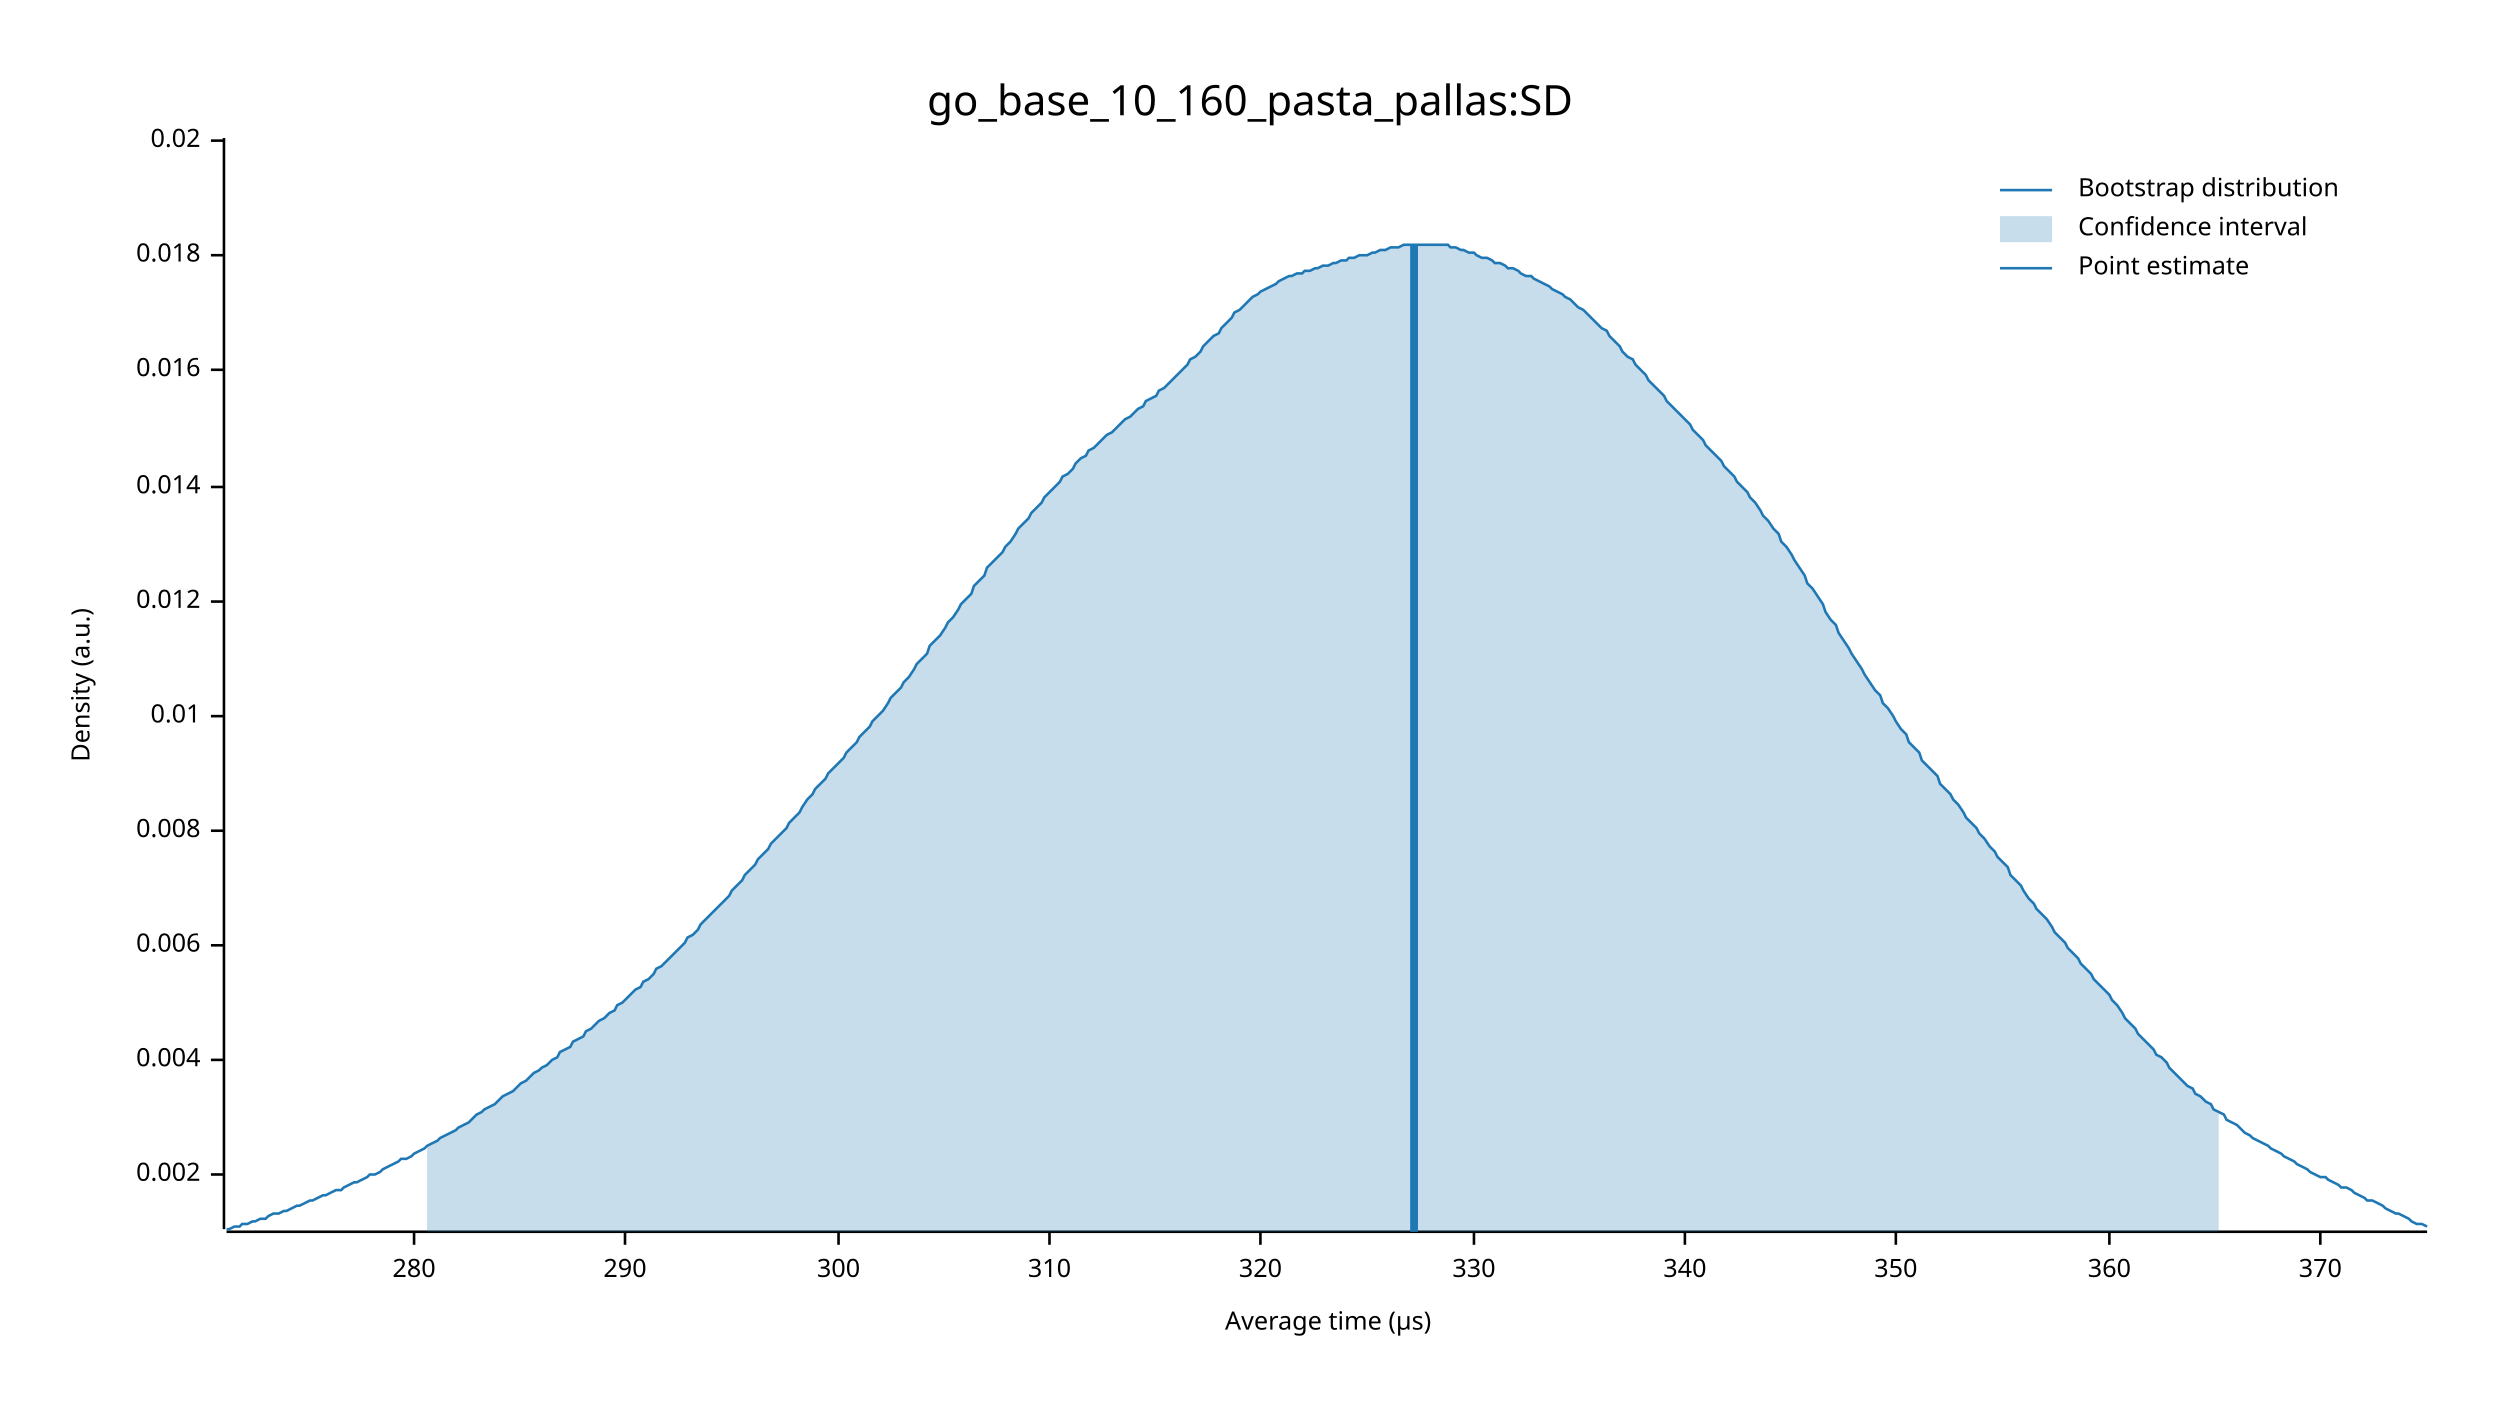
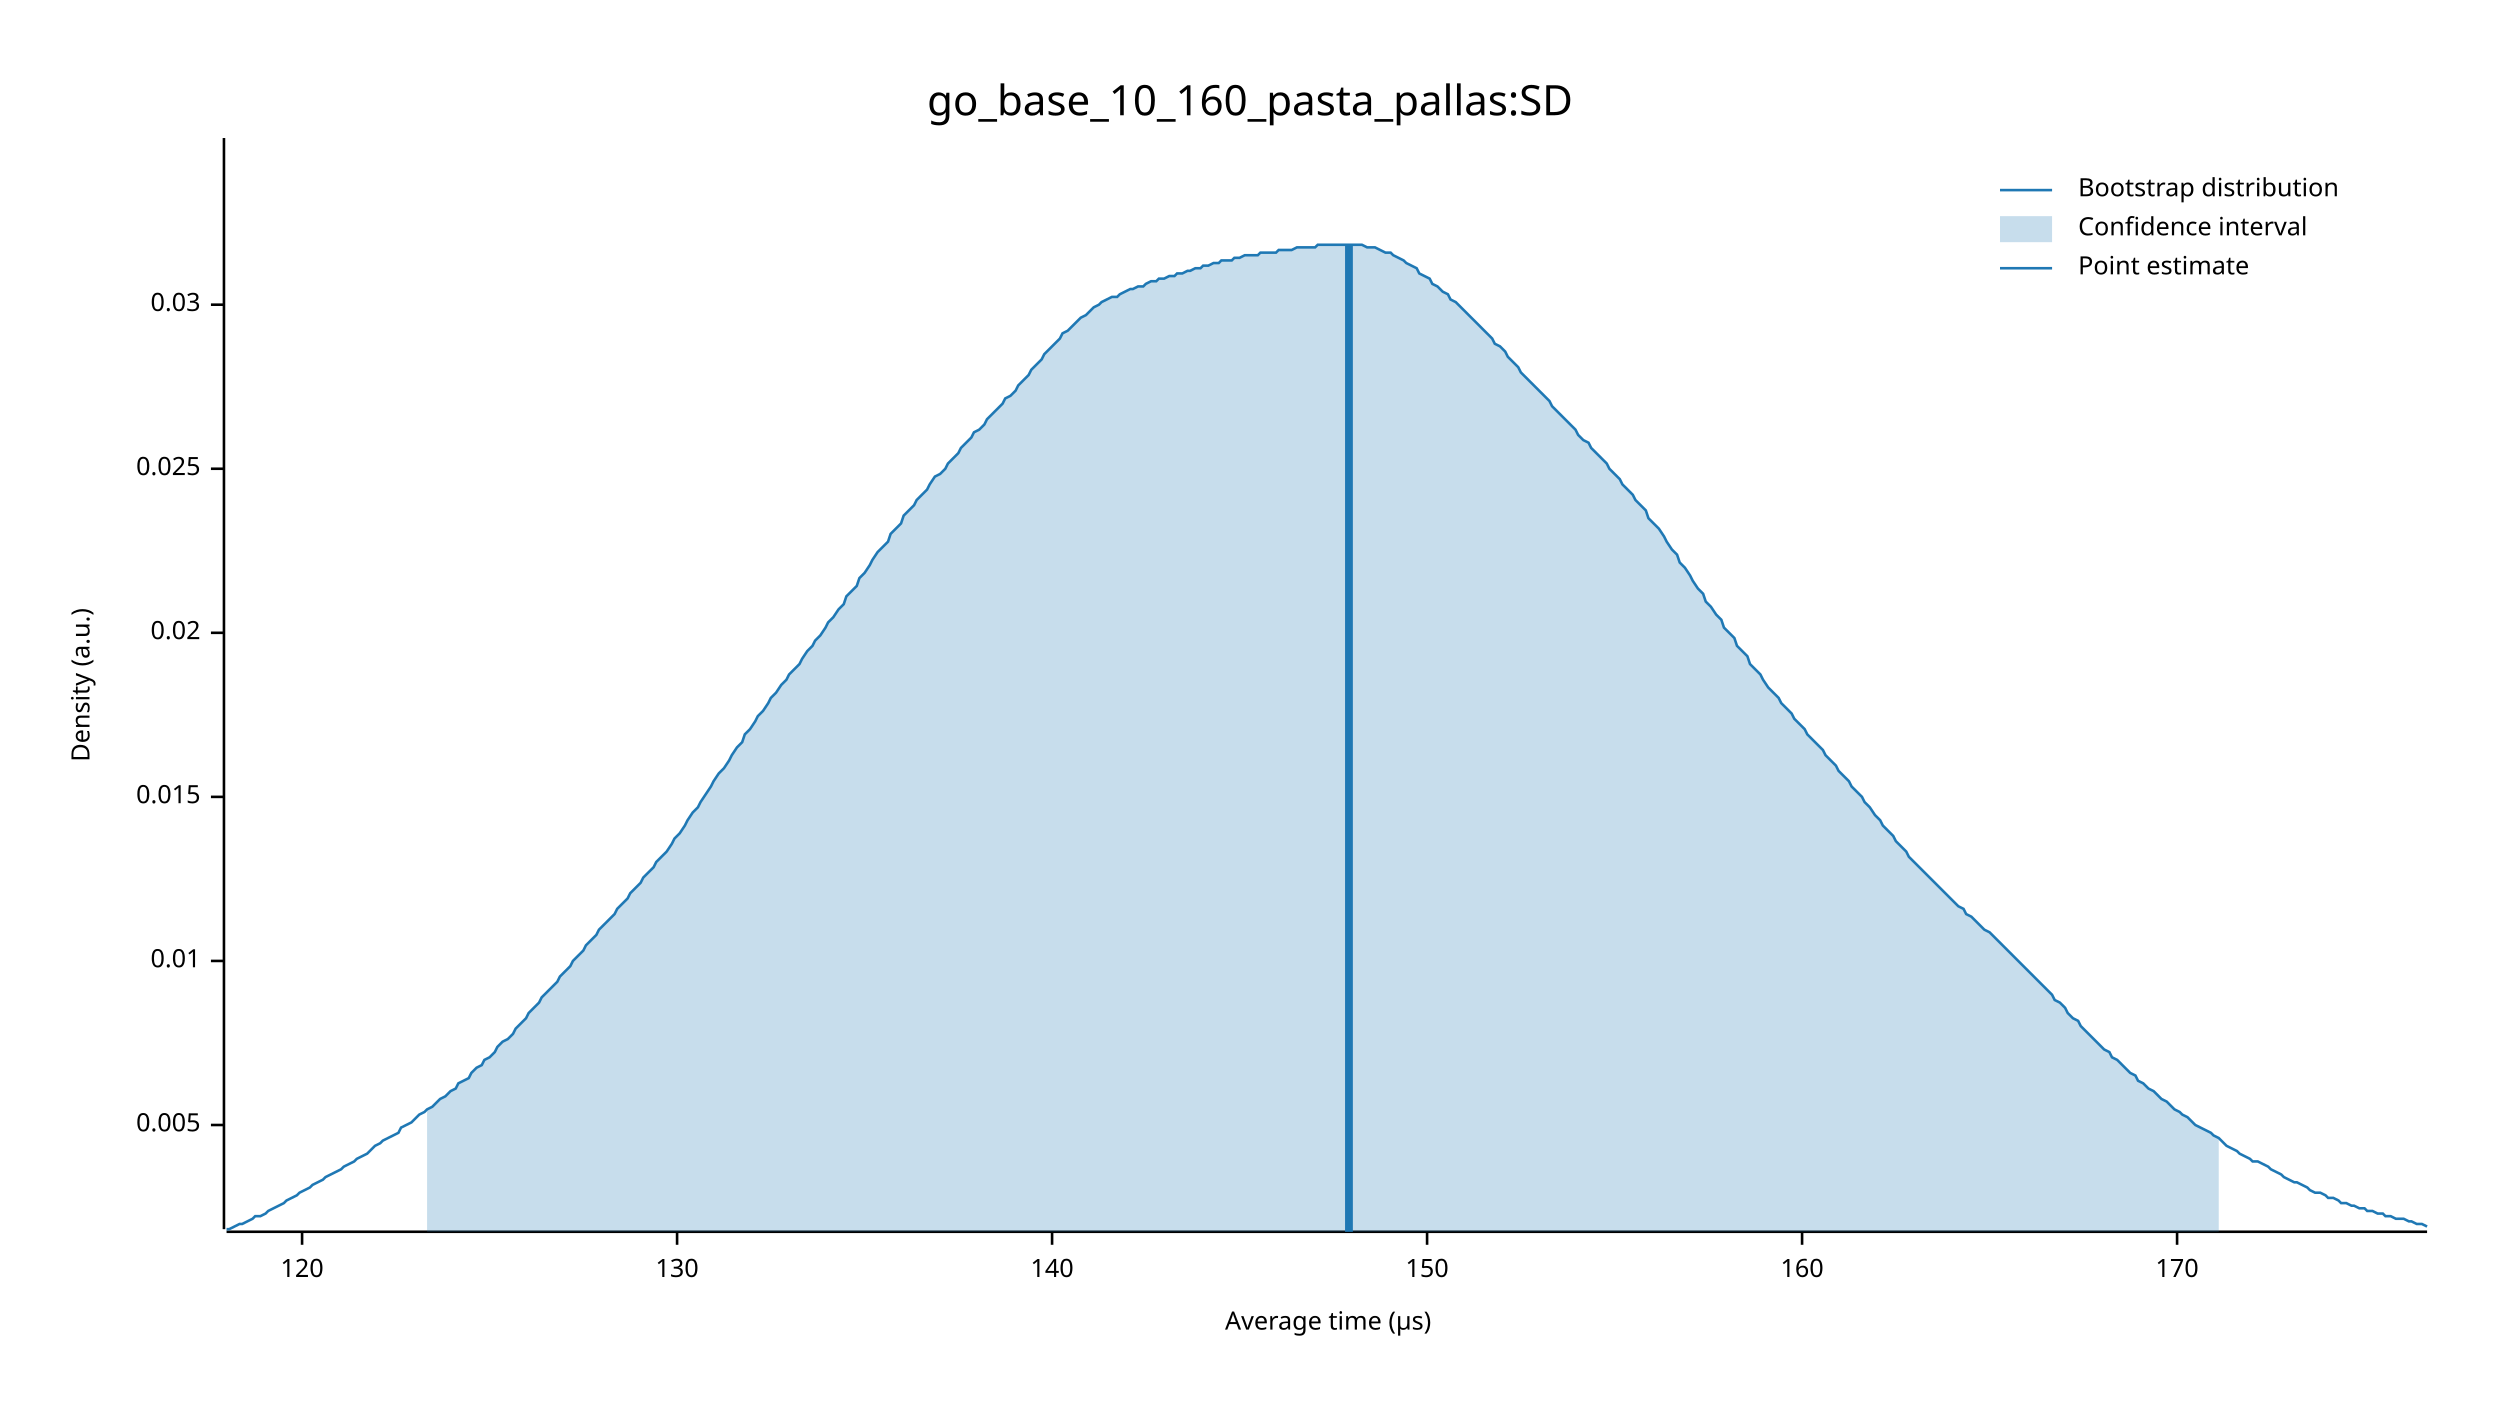
<svg xmlns="http://www.w3.org/2000/svg" width="960" height="540" viewBox="0 0 960 540">
  <text x="480" y="32" dy="0.76em" text-anchor="middle" font-family="sans-serif" font-size="16.129" opacity="1" fill="#000000">
go_base_10_160_pasta_pallas:SD
</text>
  <text x="27" y="263" dy="0.76em" text-anchor="middle" font-family="sans-serif" font-size="9.677" opacity="1" fill="#000000" transform="rotate(270, 27, 263)">
Density (a.u.)
</text>
  <text x="510" y="513" dy="-0.5ex" text-anchor="middle" font-family="sans-serif" font-size="9.677" opacity="1" fill="#000000">
Average time (µs)
</text>
  <polyline fill="none" opacity="1" stroke="#000000" stroke-width="1" points="86,53 86,472 " />
-   <text x="77" y="451" dy="0.5ex" text-anchor="end" font-family="sans-serif" font-size="9.677" opacity="1" fill="#000000">
- 0.002
+   <text x="77" y="432" dy="0.5ex" text-anchor="end" font-family="sans-serif" font-size="9.677" opacity="1" fill="#000000">
+ 0.005
</text>
-   <polyline fill="none" opacity="1" stroke="#000000" stroke-width="1" points="81,451 86,451 " />
-   <text x="77" y="407" dy="0.5ex" text-anchor="end" font-family="sans-serif" font-size="9.677" opacity="1" fill="#000000">
- 0.004
- </text>
-   <polyline fill="none" opacity="1" stroke="#000000" stroke-width="1" points="81,407 86,407 " />
-   <text x="77" y="363" dy="0.5ex" text-anchor="end" font-family="sans-serif" font-size="9.677" opacity="1" fill="#000000">
- 0.006
- </text>
-   <polyline fill="none" opacity="1" stroke="#000000" stroke-width="1" points="81,363 86,363 " />
-   <text x="77" y="319" dy="0.5ex" text-anchor="end" font-family="sans-serif" font-size="9.677" opacity="1" fill="#000000">
- 0.008
- </text>
-   <polyline fill="none" opacity="1" stroke="#000000" stroke-width="1" points="81,319 86,319 " />
-   <text x="77" y="275" dy="0.5ex" text-anchor="end" font-family="sans-serif" font-size="9.677" opacity="1" fill="#000000">
+   <polyline fill="none" opacity="1" stroke="#000000" stroke-width="1" points="81,432 86,432 " />
+   <text x="77" y="369" dy="0.5ex" text-anchor="end" font-family="sans-serif" font-size="9.677" opacity="1" fill="#000000">
0.01
</text>
-   <polyline fill="none" opacity="1" stroke="#000000" stroke-width="1" points="81,275 86,275 " />
-   <text x="77" y="231" dy="0.5ex" text-anchor="end" font-family="sans-serif" font-size="9.677" opacity="1" fill="#000000">
- 0.012
+   <polyline fill="none" opacity="1" stroke="#000000" stroke-width="1" points="81,369 86,369 " />
+   <text x="77" y="306" dy="0.5ex" text-anchor="end" font-family="sans-serif" font-size="9.677" opacity="1" fill="#000000">
+ 0.015
</text>
-   <polyline fill="none" opacity="1" stroke="#000000" stroke-width="1" points="81,231 86,231 " />
-   <text x="77" y="187" dy="0.5ex" text-anchor="end" font-family="sans-serif" font-size="9.677" opacity="1" fill="#000000">
- 0.014
- </text>
-   <polyline fill="none" opacity="1" stroke="#000000" stroke-width="1" points="81,187 86,187 " />
-   <text x="77" y="142" dy="0.5ex" text-anchor="end" font-family="sans-serif" font-size="9.677" opacity="1" fill="#000000">
- 0.016
- </text>
-   <polyline fill="none" opacity="1" stroke="#000000" stroke-width="1" points="81,142 86,142 " />
-   <text x="77" y="98" dy="0.5ex" text-anchor="end" font-family="sans-serif" font-size="9.677" opacity="1" fill="#000000">
- 0.018
- </text>
-   <polyline fill="none" opacity="1" stroke="#000000" stroke-width="1" points="81,98 86,98 " />
-   <text x="77" y="54" dy="0.5ex" text-anchor="end" font-family="sans-serif" font-size="9.677" opacity="1" fill="#000000">
+   <polyline fill="none" opacity="1" stroke="#000000" stroke-width="1" points="81,306 86,306 " />
+   <text x="77" y="243" dy="0.5ex" text-anchor="end" font-family="sans-serif" font-size="9.677" opacity="1" fill="#000000">
0.02
</text>
-   <polyline fill="none" opacity="1" stroke="#000000" stroke-width="1" points="81,54 86,54 " />
+   <polyline fill="none" opacity="1" stroke="#000000" stroke-width="1" points="81,243 86,243 " />
+   <text x="77" y="180" dy="0.5ex" text-anchor="end" font-family="sans-serif" font-size="9.677" opacity="1" fill="#000000">
+ 0.025
+ </text>
+   <polyline fill="none" opacity="1" stroke="#000000" stroke-width="1" points="81,180 86,180 " />
+   <text x="77" y="117" dy="0.5ex" text-anchor="end" font-family="sans-serif" font-size="9.677" opacity="1" fill="#000000">
+ 0.03
+ </text>
+   <polyline fill="none" opacity="1" stroke="#000000" stroke-width="1" points="81,117 86,117 " />
  <polyline fill="none" opacity="1" stroke="#000000" stroke-width="1" points="87,473 932,473 " />
-   <text x="159" y="483" dy="0.76em" text-anchor="middle" font-family="sans-serif" font-size="9.677" opacity="1" fill="#000000">
- 280
+   <text x="116" y="483" dy="0.76em" text-anchor="middle" font-family="sans-serif" font-size="9.677" opacity="1" fill="#000000">
+ 120
</text>
-   <polyline fill="none" opacity="1" stroke="#000000" stroke-width="1" points="159,473 159,478 " />
-   <text x="240" y="483" dy="0.76em" text-anchor="middle" font-family="sans-serif" font-size="9.677" opacity="1" fill="#000000">
- 290
+   <polyline fill="none" opacity="1" stroke="#000000" stroke-width="1" points="116,473 116,478 " />
+   <text x="260" y="483" dy="0.76em" text-anchor="middle" font-family="sans-serif" font-size="9.677" opacity="1" fill="#000000">
+ 130
</text>
-   <polyline fill="none" opacity="1" stroke="#000000" stroke-width="1" points="240,473 240,478 " />
-   <text x="322" y="483" dy="0.76em" text-anchor="middle" font-family="sans-serif" font-size="9.677" opacity="1" fill="#000000">
- 300
+   <polyline fill="none" opacity="1" stroke="#000000" stroke-width="1" points="260,473 260,478 " />
+   <text x="404" y="483" dy="0.76em" text-anchor="middle" font-family="sans-serif" font-size="9.677" opacity="1" fill="#000000">
+ 140
</text>
-   <polyline fill="none" opacity="1" stroke="#000000" stroke-width="1" points="322,473 322,478 " />
-   <text x="403" y="483" dy="0.76em" text-anchor="middle" font-family="sans-serif" font-size="9.677" opacity="1" fill="#000000">
- 310
+   <polyline fill="none" opacity="1" stroke="#000000" stroke-width="1" points="404,473 404,478 " />
+   <text x="548" y="483" dy="0.76em" text-anchor="middle" font-family="sans-serif" font-size="9.677" opacity="1" fill="#000000">
+ 150
</text>
-   <polyline fill="none" opacity="1" stroke="#000000" stroke-width="1" points="403,473 403,478 " />
-   <text x="484" y="483" dy="0.76em" text-anchor="middle" font-family="sans-serif" font-size="9.677" opacity="1" fill="#000000">
- 320
+   <polyline fill="none" opacity="1" stroke="#000000" stroke-width="1" points="548,473 548,478 " />
+   <text x="692" y="483" dy="0.76em" text-anchor="middle" font-family="sans-serif" font-size="9.677" opacity="1" fill="#000000">
+ 160
</text>
-   <polyline fill="none" opacity="1" stroke="#000000" stroke-width="1" points="484,473 484,478 " />
-   <text x="566" y="483" dy="0.76em" text-anchor="middle" font-family="sans-serif" font-size="9.677" opacity="1" fill="#000000">
- 330
+   <polyline fill="none" opacity="1" stroke="#000000" stroke-width="1" points="692,473 692,478 " />
+   <text x="836" y="483" dy="0.76em" text-anchor="middle" font-family="sans-serif" font-size="9.677" opacity="1" fill="#000000">
+ 170
</text>
-   <polyline fill="none" opacity="1" stroke="#000000" stroke-width="1" points="566,473 566,478 " />
-   <text x="647" y="483" dy="0.76em" text-anchor="middle" font-family="sans-serif" font-size="9.677" opacity="1" fill="#000000">
- 340
- </text>
-   <polyline fill="none" opacity="1" stroke="#000000" stroke-width="1" points="647,473 647,478 " />
-   <text x="728" y="483" dy="0.76em" text-anchor="middle" font-family="sans-serif" font-size="9.677" opacity="1" fill="#000000">
- 350
- </text>
-   <polyline fill="none" opacity="1" stroke="#000000" stroke-width="1" points="728,473 728,478 " />
-   <text x="810" y="483" dy="0.76em" text-anchor="middle" font-family="sans-serif" font-size="9.677" opacity="1" fill="#000000">
- 360
- </text>
-   <polyline fill="none" opacity="1" stroke="#000000" stroke-width="1" points="810,473 810,478 " />
-   <text x="891" y="483" dy="0.76em" text-anchor="middle" font-family="sans-serif" font-size="9.677" opacity="1" fill="#000000">
- 370
- </text>
-   <polyline fill="none" opacity="1" stroke="#000000" stroke-width="1" points="891,473 891,478 " />
-   <polyline fill="none" opacity="1" stroke="#1F78B4" stroke-width="1" points="87,472 88,472 90,471 92,471 93,470 95,470 97,469 98,469 100,468 102,468 103,467 105,466 107,466 109,465 110,465 112,464 114,463 115,463 117,462 119,461 120,461 122,460 124,459 125,459 127,458 129,457 131,457 132,456 134,455 136,454 137,454 139,453 141,452 142,451 144,451 146,450 147,449 149,448 151,447 153,446 154,445 156,445 158,444 159,443 161,442 163,441 164,440 166,439 168,438 169,437 171,436 173,435 175,434 176,433 178,432 180,431 181,430 183,428 185,427 186,426 188,425 190,424 191,423 193,421 195,420 197,419 198,418 200,416 202,415 203,414 205,412 207,411 208,410 210,409 212,407 214,406 215,404 217,403 219,402 220,400 222,399 224,398 225,396 227,395 229,393 230,392 232,391 234,389 236,388 237,386 239,385 241,383 242,382 244,380 246,379 247,377 249,376 251,374 252,372 254,371 256,369 258,367 259,366 261,364 263,362 264,360 266,359 268,357 269,355 271,353 273,351 274,350 276,348 278,346 280,344 281,342 283,340 285,338 286,336 288,334 290,332 291,330 293,328 295,326 296,324 298,322 300,320 302,318 303,316 305,314 307,312 308,310 310,307 312,305 313,303 315,301 317,299 318,297 320,295 322,293 324,291 325,289 327,287 329,285 330,283 332,281 334,279 335,277 337,275 339,273 341,270 342,268 344,266 346,264 347,262 349,260 351,257 352,255 354,253 356,251 357,248 359,246 361,244 363,241 364,239 366,237 368,234 369,232 371,230 373,228 374,225 376,223 378,221 379,218 381,216 383,214 385,212 386,210 388,208 390,205 391,203 393,201 395,199 396,197 398,195 400,193 401,191 403,189 405,187 407,185 408,183 410,182 412,180 413,178 415,176 417,175 418,173 420,172 422,170 423,169 425,167 427,166 429,164 430,163 432,161 434,160 435,159 437,157 439,156 440,154 442,153 444,152 445,150 447,149 449,147 451,145 452,144 454,142 456,140 457,138 459,137 461,135 462,133 464,131 466,129 468,128 469,126 471,124 473,122 474,120 476,119 478,117 479,116 481,114 483,113 484,112 486,111 488,110 490,109 491,108 493,107 495,106 496,106 498,105 500,105 501,104 503,104 505,103 506,103 508,102 510,102 512,101 513,101 515,100 517,100 518,99 520,99 522,98 523,98 525,98 527,97 528,97 530,96 532,96 534,95 535,95 537,95 539,94 540,94 542,94 544,94 545,94 547,94 549,94 550,94 552,94 554,94 556,94 557,95 559,95 561,96 562,96 564,97 566,97 567,98 569,99 571,99 573,100 574,101 576,101 578,102 579,103 581,103 583,104 584,105 586,106 588,106 589,107 591,108 593,109 595,110 596,111 598,112 600,113 601,114 603,115 605,117 606,118 608,119 610,121 611,122 613,124 615,126 617,127 618,129 620,131 622,133 623,135 625,137 627,138 628,140 630,142 632,144 633,146 635,148 637,150 639,152 640,154 642,156 644,158 645,159 647,161 649,163 650,165 652,167 654,169 655,171 657,173 659,175 661,177 662,179 664,181 666,183 667,185 669,187 671,189 672,191 674,193 676,196 677,198 679,200 681,203 683,205 684,208 686,210 688,213 689,215 691,218 693,221 694,224 696,226 698,229 700,232 701,235 703,238 705,240 706,243 708,246 710,249 711,251 713,254 715,257 716,259 718,262 720,265 722,267 723,270 725,272 727,275 728,277 730,280 732,282 733,285 735,287 737,289 738,292 740,294 742,296 744,298 745,301 747,303 749,305 750,307 752,309 754,312 755,314 757,316 759,318 760,320 762,322 764,325 766,327 767,329 769,331 771,333 772,336 774,338 776,340 777,342 779,345 781,347 782,349 784,351 786,353 788,356 789,358 791,360 793,362 794,364 796,366 798,368 799,370 801,372 803,374 804,376 806,378 808,380 810,382 811,384 813,386 815,389 816,391 818,393 820,395 821,397 823,399 825,401 827,403 828,405 830,406 832,408 833,410 835,412 837,414 838,415 840,417 842,418 843,420 845,421 847,423 849,424 850,426 852,427 854,428 855,430 857,431 859,432 860,433 862,435 864,436 865,437 867,438 869,439 871,440 872,441 874,442 876,443 877,444 879,445 881,446 882,447 884,448 886,449 887,450 889,451 891,452 893,452 894,453 896,454 898,455 899,456 901,456 903,457 904,458 906,459 908,460 909,461 911,461 913,462 915,463 916,464 918,465 920,466 921,466 923,467 925,468 926,469 928,470 930,470 932,471 " />
-   <polygon opacity="0.25" fill="#1F78B4" points="164,440 166,439 168,438 169,437 171,436 173,435 175,434 176,433 178,432 180,431 181,430 183,428 185,427 186,426 188,425 190,424 191,423 193,421 195,420 197,419 198,418 200,416 202,415 203,414 205,412 207,411 208,410 210,409 212,407 214,406 215,404 217,403 219,402 220,400 222,399 224,398 225,396 227,395 229,393 230,392 232,391 234,389 236,388 237,386 239,385 241,383 242,382 244,380 246,379 247,377 249,376 251,374 252,372 254,371 256,369 258,367 259,366 261,364 263,362 264,360 266,359 268,357 269,355 271,353 273,351 274,350 276,348 278,346 280,344 281,342 283,340 285,338 286,336 288,334 290,332 291,330 293,328 295,326 296,324 298,322 300,320 302,318 303,316 305,314 307,312 308,310 310,307 312,305 313,303 315,301 317,299 318,297 320,295 322,293 324,291 325,289 327,287 329,285 330,283 332,281 334,279 335,277 337,275 339,273 341,270 342,268 344,266 346,264 347,262 349,260 351,257 352,255 354,253 356,251 357,248 359,246 361,244 363,241 364,239 366,237 368,234 369,232 371,230 373,228 374,225 376,223 378,221 379,218 381,216 383,214 385,212 386,210 388,208 390,205 391,203 393,201 395,199 396,197 398,195 400,193 401,191 403,189 405,187 407,185 408,183 410,182 412,180 413,178 415,176 417,175 418,173 420,172 422,170 423,169 425,167 427,166 429,164 430,163 432,161 434,160 435,159 437,157 439,156 440,154 442,153 444,152 445,150 447,149 449,147 451,145 452,144 454,142 456,140 457,138 459,137 461,135 462,133 464,131 466,129 468,128 469,126 471,124 473,122 474,120 476,119 478,117 479,116 481,114 483,113 484,112 486,111 488,110 490,109 491,108 493,107 495,106 496,106 498,105 500,105 501,104 503,104 505,103 506,103 508,102 510,102 512,101 513,101 515,100 517,100 518,99 520,99 522,98 523,98 525,98 527,97 528,97 530,96 532,96 534,95 535,95 537,95 539,94 540,94 542,94 544,94 545,94 547,94 549,94 550,94 552,94 554,94 556,94 557,95 559,95 561,96 562,96 564,97 566,97 567,98 569,99 571,99 573,100 574,101 576,101 578,102 579,103 581,103 583,104 584,105 586,106 588,106 589,107 591,108 593,109 595,110 596,111 598,112 600,113 601,114 603,115 605,117 606,118 608,119 610,121 611,122 613,124 615,126 617,127 618,129 620,131 622,133 623,135 625,137 627,138 628,140 630,142 632,144 633,146 635,148 637,150 639,152 640,154 642,156 644,158 645,159 647,161 649,163 650,165 652,167 654,169 655,171 657,173 659,175 661,177 662,179 664,181 666,183 667,185 669,187 671,189 672,191 674,193 676,196 677,198 679,200 681,203 683,205 684,208 686,210 688,213 689,215 691,218 693,221 694,224 696,226 698,229 700,232 701,235 703,238 705,240 706,243 708,246 710,249 711,251 713,254 715,257 716,259 718,262 720,265 722,267 723,270 725,272 727,275 728,277 730,280 732,282 733,285 735,287 737,289 738,292 740,294 742,296 744,298 745,301 747,303 749,305 750,307 752,309 754,312 755,314 757,316 759,318 760,320 762,322 764,325 766,327 767,329 769,331 771,333 772,336 774,338 776,340 777,342 779,345 781,347 782,349 784,351 786,353 788,356 789,358 791,360 793,362 794,364 796,366 798,368 799,370 801,372 803,374 804,376 806,378 808,380 810,382 811,384 813,386 815,389 816,391 818,393 820,395 821,397 823,399 825,401 827,403 828,405 830,406 832,408 833,410 835,412 837,414 838,415 840,417 842,418 843,420 845,421 847,423 849,424 850,426 852,427 852,473 164,473 " />
-   <polyline fill="none" opacity="1" stroke="#1F78B4" stroke-width="3" points="543,473 543,94 " />
+   <polyline fill="none" opacity="1" stroke="#000000" stroke-width="1" points="836,473 836,478 " />
+   <polyline fill="none" opacity="1" stroke="#1F78B4" stroke-width="1" points="87,472 88,472 90,471 92,470 93,470 95,469 97,468 98,467 100,467 102,466 103,465 105,464 107,463 109,462 110,461 112,460 114,459 115,458 117,457 119,456 120,455 122,454 124,453 125,452 127,451 129,450 131,449 132,448 134,447 136,446 137,445 139,444 141,443 142,442 144,440 146,439 147,438 149,437 151,436 153,435 154,433 156,432 158,431 159,430 161,428 163,427 164,426 166,425 168,423 169,422 171,421 173,419 175,418 176,416 178,415 180,414 181,412 183,410 185,409 186,407 188,406 190,404 191,402 193,400 195,399 197,397 198,395 200,393 202,391 203,389 205,387 207,385 208,383 210,381 212,379 214,377 215,375 217,373 219,371 220,369 222,367 224,365 225,363 227,361 229,359 230,357 232,355 234,353 236,351 237,349 239,347 241,345 242,343 244,341 246,339 247,337 249,335 251,333 252,331 254,329 256,327 258,324 259,322 261,320 263,317 264,315 266,312 268,310 269,308 271,305 273,302 274,300 276,297 278,295 280,292 281,290 283,287 285,285 286,282 288,280 290,277 291,275 293,273 295,270 296,268 298,266 300,263 302,261 303,259 305,257 307,255 308,253 310,250 312,248 313,246 315,244 317,241 318,239 320,237 322,234 324,232 325,229 327,227 329,225 330,222 332,220 334,217 335,215 337,212 339,210 341,208 342,205 344,203 346,201 347,198 349,196 351,194 352,192 354,190 356,188 357,186 359,183 361,182 363,180 364,178 366,176 368,174 369,172 371,170 373,168 374,166 376,165 378,163 379,161 381,159 383,157 385,155 386,153 388,152 390,150 391,148 393,146 395,144 396,142 398,140 400,138 401,136 403,134 405,132 407,130 408,128 410,127 412,125 413,124 415,122 417,121 418,120 420,118 422,117 423,116 425,115 427,114 429,114 430,113 432,112 434,111 435,111 437,110 439,110 440,109 442,108 444,108 445,107 447,107 449,106 451,106 452,105 454,105 456,104 457,104 459,103 461,103 462,102 464,102 466,101 468,101 469,100 471,100 473,100 474,99 476,99 478,98 479,98 481,98 483,98 484,97 486,97 488,97 490,97 491,96 493,96 495,96 496,96 498,95 500,95 501,95 503,95 505,95 506,94 508,94 510,94 512,94 513,94 515,94 517,94 518,94 520,94 522,94 523,94 525,95 527,95 528,95 530,96 532,97 534,97 535,98 537,99 539,100 540,101 542,102 544,103 545,105 547,106 549,107 550,109 552,110 554,112 556,113 557,115 559,116 561,118 562,119 564,121 566,123 567,124 569,126 571,128 573,130 574,132 576,133 578,135 579,137 581,139 583,141 584,143 586,145 588,147 589,148 591,150 593,152 595,154 596,156 598,158 600,160 601,161 603,163 605,165 606,167 608,169 610,170 611,172 613,174 615,176 617,178 618,180 620,182 622,184 623,186 625,188 627,190 628,192 630,194 632,196 633,199 635,201 637,203 639,206 640,208 642,211 644,213 645,216 647,218 649,221 650,223 652,226 654,228 655,231 657,233 659,236 661,238 662,241 664,243 666,245 667,248 669,250 671,252 672,255 674,257 676,259 677,261 679,264 681,266 683,268 684,270 686,272 688,274 689,276 691,278 693,280 694,282 696,284 698,286 700,288 701,290 703,292 705,294 706,296 708,298 710,300 711,302 713,304 715,306 716,308 718,310 720,313 722,315 723,317 725,319 727,321 728,323 730,325 732,327 733,329 735,331 737,333 738,334 740,336 742,338 744,340 745,341 747,343 749,345 750,346 752,348 754,349 755,351 757,352 759,354 760,355 762,357 764,358 766,360 767,361 769,363 771,365 772,366 774,368 776,370 777,371 779,373 781,375 782,376 784,378 786,380 788,382 789,384 791,385 793,387 794,389 796,391 798,392 799,394 801,396 803,398 804,399 806,401 808,403 810,404 811,406 813,407 815,409 816,410 818,412 820,413 821,415 823,416 825,418 827,419 828,420 830,422 832,423 833,424 835,426 837,427 838,428 840,429 842,431 843,432 845,433 847,434 849,435 850,436 852,437 854,439 855,440 857,441 859,442 860,443 862,444 864,445 865,446 867,446 869,447 871,448 872,449 874,450 876,451 877,452 879,453 881,454 882,454 884,455 886,456 887,457 889,458 891,458 893,459 894,460 896,460 898,461 899,462 901,462 903,463 904,463 906,464 908,464 909,465 911,465 913,466 915,466 916,467 918,467 920,468 921,468 923,468 925,469 926,469 928,470 930,470 932,471 " />
+   <polygon opacity="0.25" fill="#1F78B4" points="164,426 166,425 168,423 169,422 171,421 173,419 175,418 176,416 178,415 180,414 181,412 183,410 185,409 186,407 188,406 190,404 191,402 193,400 195,399 197,397 198,395 200,393 202,391 203,389 205,387 207,385 208,383 210,381 212,379 214,377 215,375 217,373 219,371 220,369 222,367 224,365 225,363 227,361 229,359 230,357 232,355 234,353 236,351 237,349 239,347 241,345 242,343 244,341 246,339 247,337 249,335 251,333 252,331 254,329 256,327 258,324 259,322 261,320 263,317 264,315 266,312 268,310 269,308 271,305 273,302 274,300 276,297 278,295 280,292 281,290 283,287 285,285 286,282 288,280 290,277 291,275 293,273 295,270 296,268 298,266 300,263 302,261 303,259 305,257 307,255 308,253 310,250 312,248 313,246 315,244 317,241 318,239 320,237 322,234 324,232 325,229 327,227 329,225 330,222 332,220 334,217 335,215 337,212 339,210 341,208 342,205 344,203 346,201 347,198 349,196 351,194 352,192 354,190 356,188 357,186 359,183 361,182 363,180 364,178 366,176 368,174 369,172 371,170 373,168 374,166 376,165 378,163 379,161 381,159 383,157 385,155 386,153 388,152 390,150 391,148 393,146 395,144 396,142 398,140 400,138 401,136 403,134 405,132 407,130 408,128 410,127 412,125 413,124 415,122 417,121 418,120 420,118 422,117 423,116 425,115 427,114 429,114 430,113 432,112 434,111 435,111 437,110 439,110 440,109 442,108 444,108 445,107 447,107 449,106 451,106 452,105 454,105 456,104 457,104 459,103 461,103 462,102 464,102 466,101 468,101 469,100 471,100 473,100 474,99 476,99 478,98 479,98 481,98 483,98 484,97 486,97 488,97 490,97 491,96 493,96 495,96 496,96 498,95 500,95 501,95 503,95 505,95 506,94 508,94 510,94 512,94 513,94 515,94 517,94 518,94 520,94 522,94 523,94 525,95 527,95 528,95 530,96 532,97 534,97 535,98 537,99 539,100 540,101 542,102 544,103 545,105 547,106 549,107 550,109 552,110 554,112 556,113 557,115 559,116 561,118 562,119 564,121 566,123 567,124 569,126 571,128 573,130 574,132 576,133 578,135 579,137 581,139 583,141 584,143 586,145 588,147 589,148 591,150 593,152 595,154 596,156 598,158 600,160 601,161 603,163 605,165 606,167 608,169 610,170 611,172 613,174 615,176 617,178 618,180 620,182 622,184 623,186 625,188 627,190 628,192 630,194 632,196 633,199 635,201 637,203 639,206 640,208 642,211 644,213 645,216 647,218 649,221 650,223 652,226 654,228 655,231 657,233 659,236 661,238 662,241 664,243 666,245 667,248 669,250 671,252 672,255 674,257 676,259 677,261 679,264 681,266 683,268 684,270 686,272 688,274 689,276 691,278 693,280 694,282 696,284 698,286 700,288 701,290 703,292 705,294 706,296 708,298 710,300 711,302 713,304 715,306 716,308 718,310 720,313 722,315 723,317 725,319 727,321 728,323 730,325 732,327 733,329 735,331 737,333 738,334 740,336 742,338 744,340 745,341 747,343 749,345 750,346 752,348 754,349 755,351 757,352 759,354 760,355 762,357 764,358 766,360 767,361 769,363 771,365 772,366 774,368 776,370 777,371 779,373 781,375 782,376 784,378 786,380 788,382 789,384 791,385 793,387 794,389 796,391 798,392 799,394 801,396 803,398 804,399 806,401 808,403 810,404 811,406 813,407 815,409 816,410 818,412 820,413 821,415 823,416 825,418 827,419 828,420 830,422 832,423 833,424 835,426 837,427 838,428 840,429 842,431 843,432 845,433 847,434 849,435 850,436 852,437 852,473 164,473 " />
+   <polyline fill="none" opacity="1" stroke="#1F78B4" stroke-width="3" points="518,473 518,94 " />
  <text x="798" y="68" dy="0.76em" text-anchor="start" font-family="sans-serif" font-size="9.677" opacity="1" fill="#000000">
Bootstrap distribution
</text>
  <text x="798" y="83" dy="0.76em" text-anchor="start" font-family="sans-serif" font-size="9.677" opacity="1" fill="#000000">
Confidence interval
</text>
  <text x="798" y="98" dy="0.76em" text-anchor="start" font-family="sans-serif" font-size="9.677" opacity="1" fill="#000000">
Point estimate
</text>
  <polyline fill="none" opacity="1" stroke="#1F78B4" stroke-width="1" points="768,73 788,73 " />
  <rect x="768" y="83" width="20" height="10" opacity="0.25" fill="#1F78B4" stroke="none" />
  <polyline fill="none" opacity="1" stroke="#1F78B4" stroke-width="1" points="768,103 788,103 " />
</svg>
